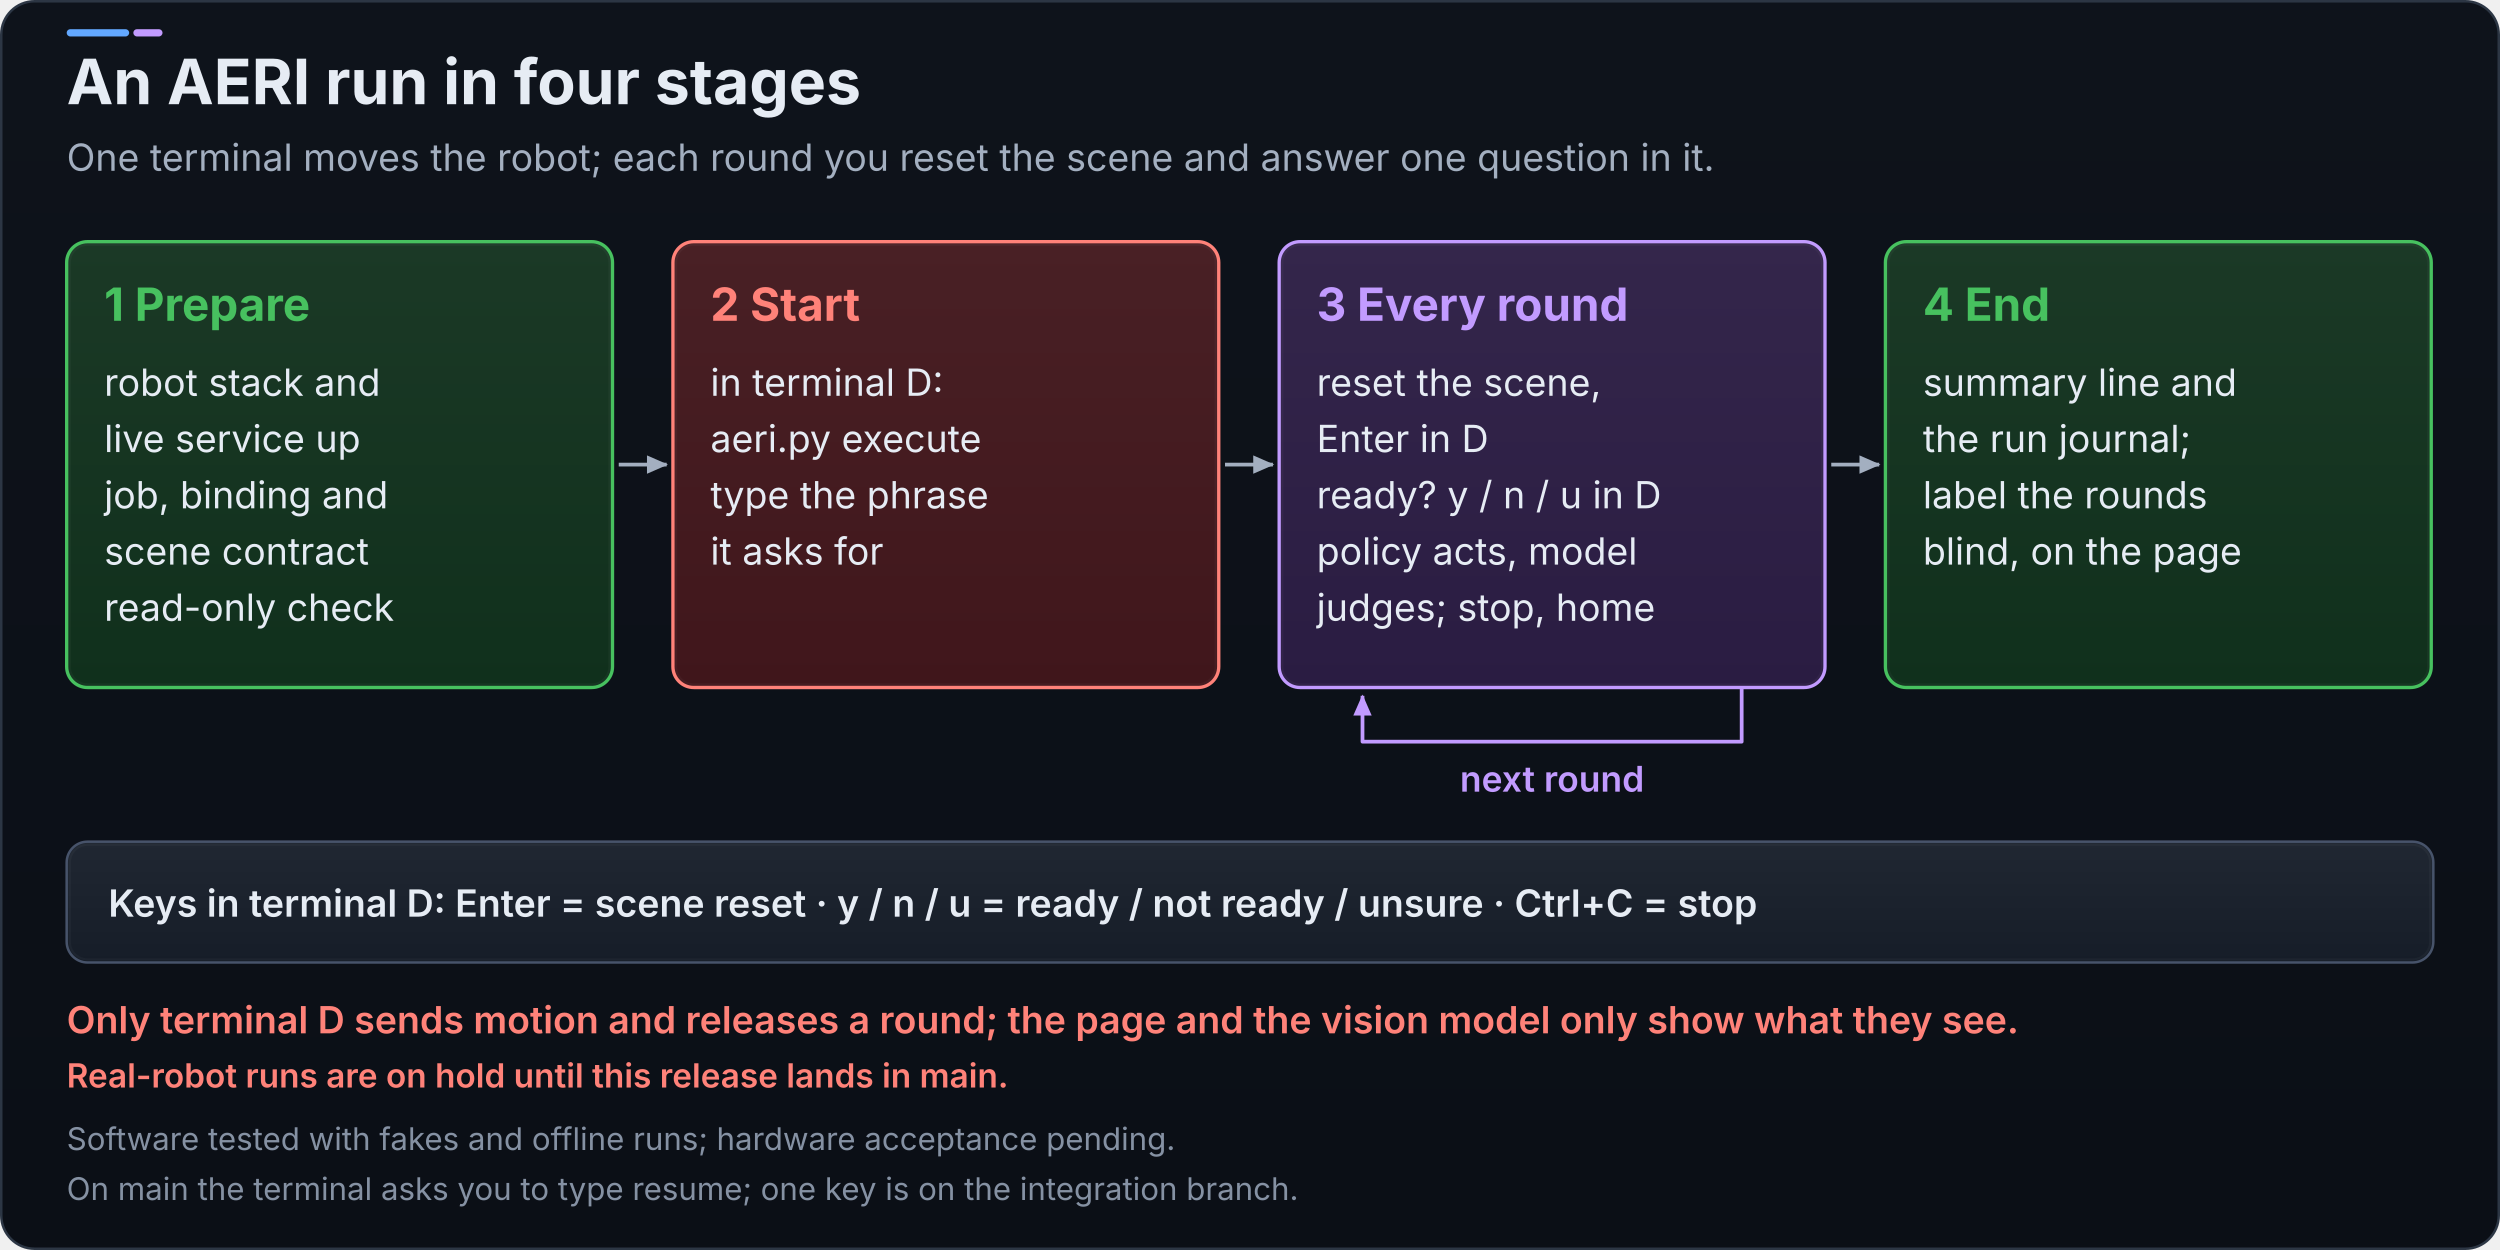
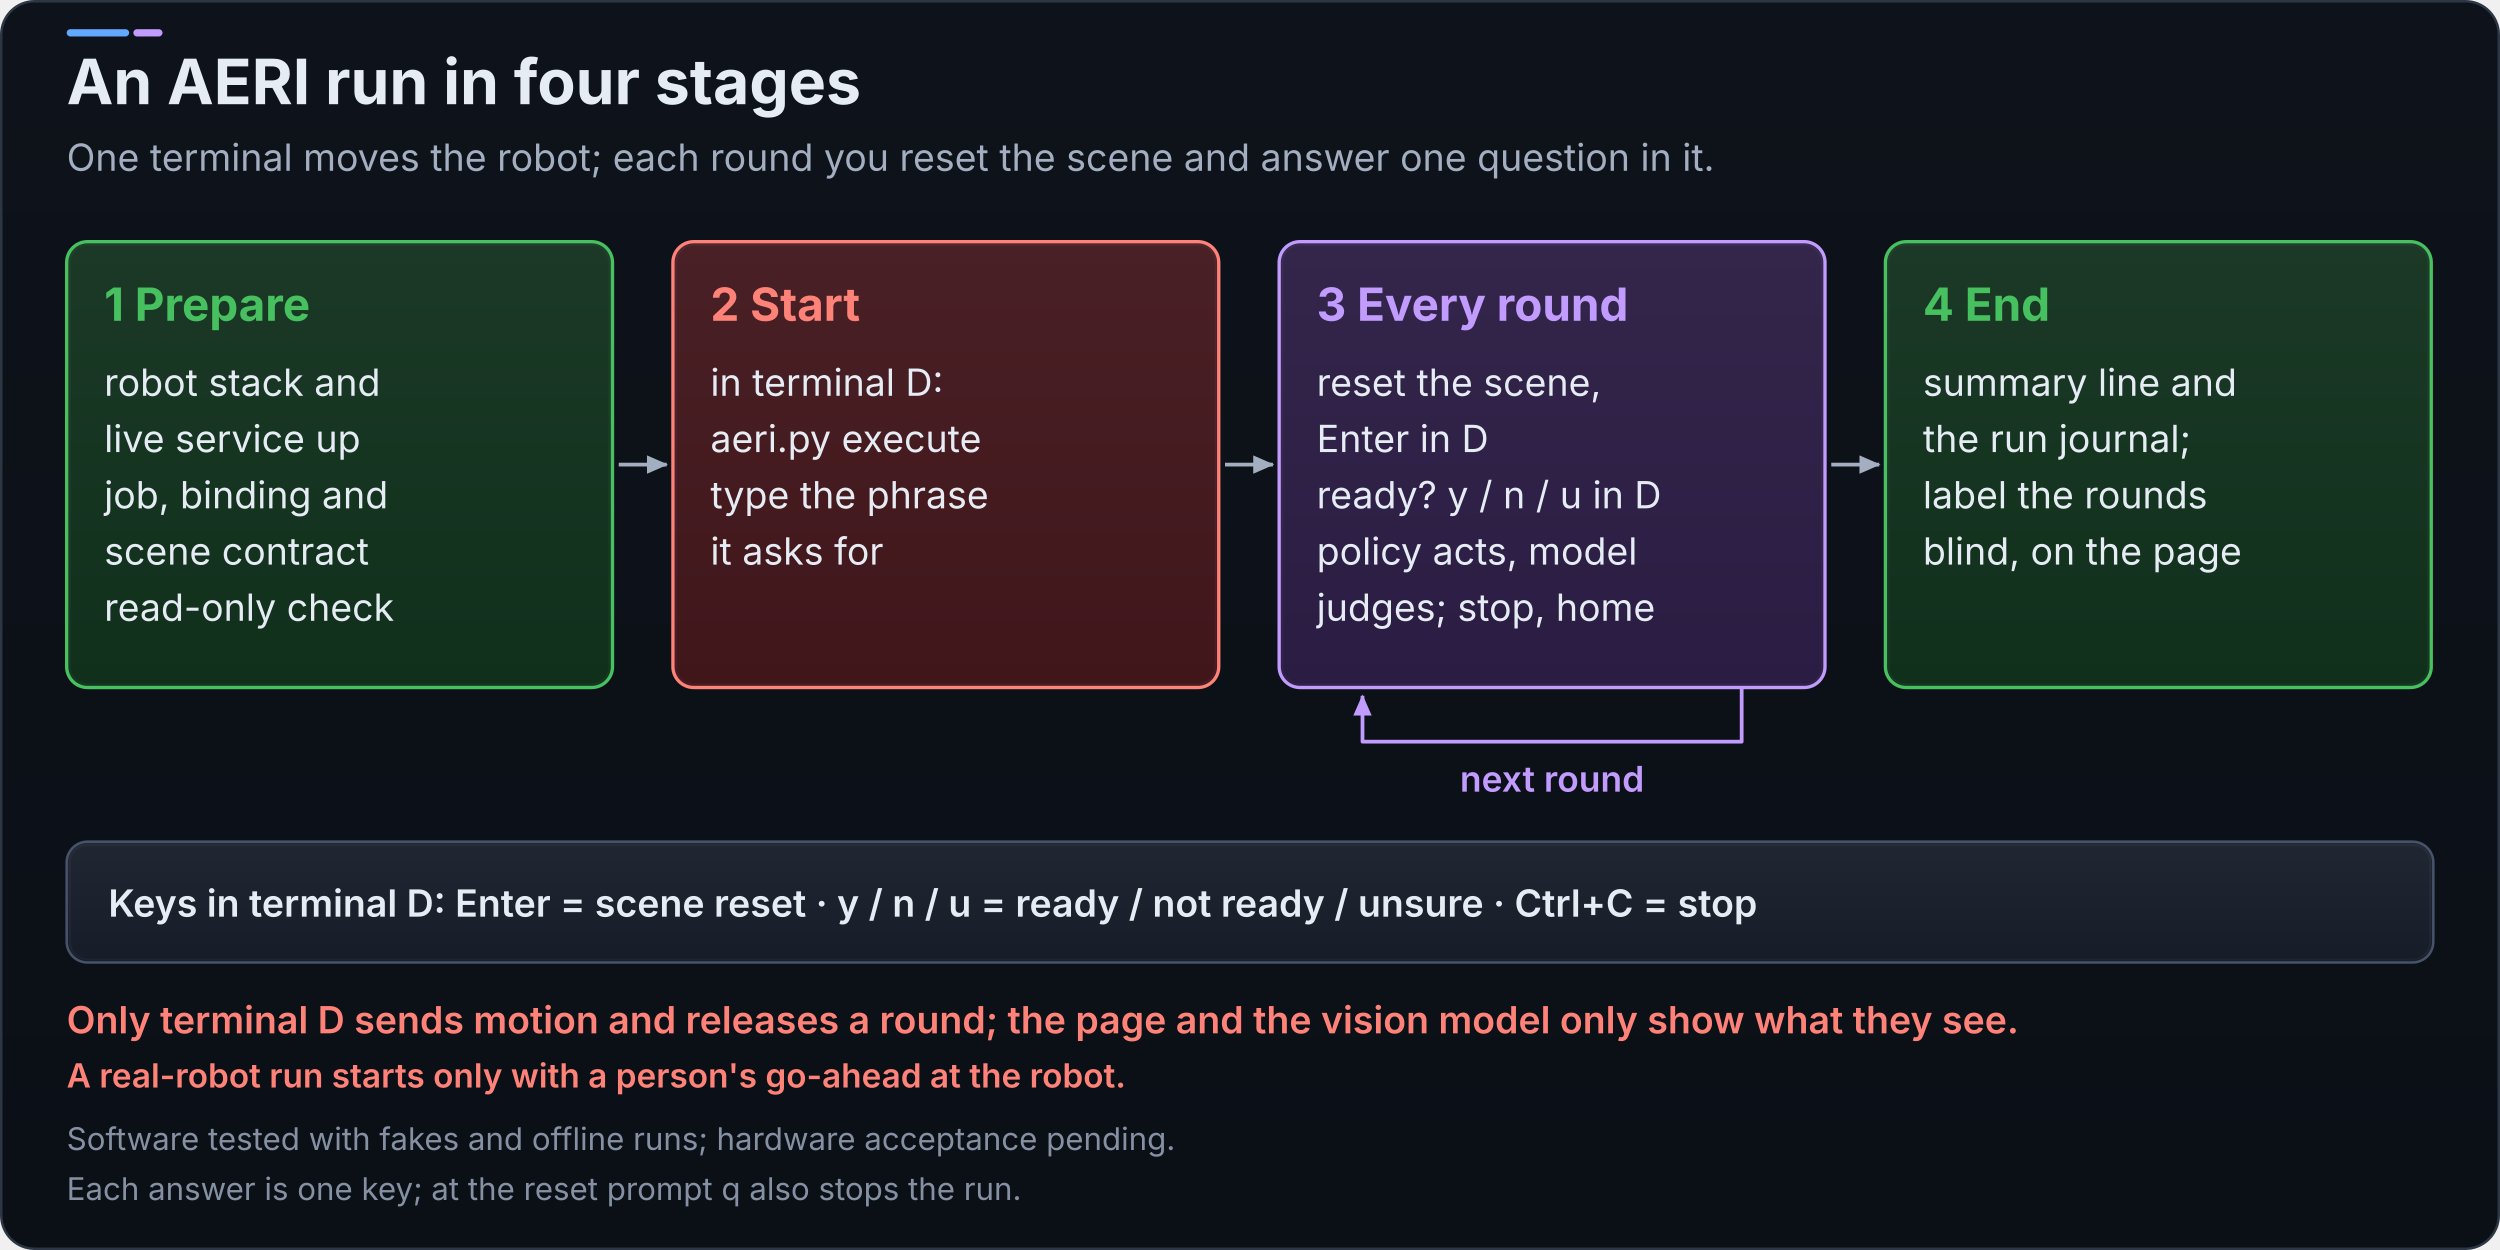
<svg xmlns="http://www.w3.org/2000/svg" viewBox="0 0 1200 600" width="1200" height="600" role="img" aria-labelledby="t d">
  <defs>
    <style>@media (prefers-reduced-motion: reduce) { * { animation: none !important; } }</style>
    <marker id="a_soft" viewBox="0 0 10 10" refX="8.5" refY="5" markerWidth="7" markerHeight="7" orient="auto">
      <path d="M1 1.5 L9 5 L1 8.5 Z" fill="#a3afc0" />
    </marker>
    <marker id="a_system" viewBox="0 0 10 10" refX="8.5" refY="5" markerWidth="7" markerHeight="7" orient="auto">
      <path d="M1 1.5 L9 5 L1 8.5 Z" fill="#c29bff" />
    </marker>
    <linearGradient id="g_box" x1="0" y1="0" x2="0" y2="1">
      <stop offset="0" stop-color="#202732" />
      <stop offset="1" stop-color="#161d28" />
    </linearGradient>
    <linearGradient id="g_danger" x1="0" y1="0" x2="0" y2="1">
      <stop offset="0" stop-color="#492025" />
      <stop offset="1" stop-color="#40161b" />
    </linearGradient>
    <linearGradient id="g_person" x1="0" y1="0" x2="0" y2="1">
      <stop offset="0" stop-color="#1b3926" />
      <stop offset="1" stop-color="#10301c" />
    </linearGradient>
    <linearGradient id="g_system" x1="0" y1="0" x2="0" y2="1">
      <stop offset="0" stop-color="#34264b" />
      <stop offset="1" stop-color="#2a1c42" />
    </linearGradient>
    <linearGradient id="g_panel" x1="0" y1="0" x2="0" y2="1">
      <stop offset="0" stop-color="#0e131b" />
      <stop offset="1" stop-color="#0b0f16" />
    </linearGradient>
  </defs>
  <rect x="0.6" y="0.6" width="1198.8" height="598.8" rx="16" fill="url(#g_panel)" stroke="#2c3644" stroke-width="1.2" />
  <rect x="32" y="14" width="30" height="3.5" rx="1.75" fill="#62a8ff" />
  <rect x="64" y="14" width="14" height="3.5" rx="1.75" fill="#c29bff" />
  <text x="32" y="50" font-family="Inter, -apple-system, 'Segoe UI', Roboto, 'Noto Sans', Helvetica, Arial, sans-serif" font-size="30" font-weight="700" text-anchor="start" fill="#e6ecf4">An AERI run in four stages</text>
  <text x="32" y="82" font-family="Inter, -apple-system, 'Segoe UI', Roboto, 'Noto Sans', Helvetica, Arial, sans-serif" font-size="18" font-weight="400" text-anchor="start" fill="#a3afc0">One terminal moves the robot; each round you reset the scene and answer one question in it.</text>
  <rect x="32" y="116" width="262" height="214" rx="10" fill="url(#g_person)" stroke="#47c15f" stroke-width="1.6" />
  <rect x="33.5" y="117.5" width="259" height="211" rx="8.5" fill="none" stroke="#ffffff" stroke-opacity="0.035" stroke-width="1" />
  <text x="50" y="154" font-family="Inter, -apple-system, 'Segoe UI', Roboto, 'Noto Sans', Helvetica, Arial, sans-serif" font-size="22" font-weight="700" text-anchor="start" fill="#47c15f">1  Prepare</text>
  <text x="50" y="190" font-family="Inter, -apple-system, 'Segoe UI', Roboto, 'Noto Sans', Helvetica, Arial, sans-serif" font-size="18" font-weight="400" text-anchor="start" fill="#e6ecf4">robot stack and</text>
  <text x="50" y="217" font-family="Inter, -apple-system, 'Segoe UI', Roboto, 'Noto Sans', Helvetica, Arial, sans-serif" font-size="18" font-weight="400" text-anchor="start" fill="#e6ecf4">live service up</text>
  <text x="50" y="244" font-family="Inter, -apple-system, 'Segoe UI', Roboto, 'Noto Sans', Helvetica, Arial, sans-serif" font-size="18" font-weight="400" text-anchor="start" fill="#e6ecf4">job, binding and</text>
  <text x="50" y="271" font-family="Inter, -apple-system, 'Segoe UI', Roboto, 'Noto Sans', Helvetica, Arial, sans-serif" font-size="18" font-weight="400" text-anchor="start" fill="#e6ecf4">scene contract</text>
  <text x="50" y="298" font-family="Inter, -apple-system, 'Segoe UI', Roboto, 'Noto Sans', Helvetica, Arial, sans-serif" font-size="18" font-weight="400" text-anchor="start" fill="#e6ecf4">read-only check</text>
  <path d="M297 223.0 L320 223.0" fill="none" stroke="#a3afc0" stroke-width="1.8" stroke-linejoin="round" marker-end="url(#a_soft)" />
  <rect x="323" y="116" width="262" height="214" rx="10" fill="url(#g_danger)" stroke="#ff8279" stroke-width="1.6" />
  <rect x="324.5" y="117.5" width="259" height="211" rx="8.5" fill="none" stroke="#ffffff" stroke-opacity="0.035" stroke-width="1" />
  <text x="341" y="154" font-family="Inter, -apple-system, 'Segoe UI', Roboto, 'Noto Sans', Helvetica, Arial, sans-serif" font-size="22" font-weight="700" text-anchor="start" fill="#ff8279">2  Start</text>
  <text x="341" y="190" font-family="Inter, -apple-system, 'Segoe UI', Roboto, 'Noto Sans', Helvetica, Arial, sans-serif" font-size="18" font-weight="400" text-anchor="start" fill="#e6ecf4">in terminal D:</text>
  <text x="341" y="217" font-family="Inter, -apple-system, 'Segoe UI', Roboto, 'Noto Sans', Helvetica, Arial, sans-serif" font-size="18" font-weight="400" text-anchor="start" fill="#e6ecf4">aeri.py execute</text>
  <text x="341" y="244" font-family="Inter, -apple-system, 'Segoe UI', Roboto, 'Noto Sans', Helvetica, Arial, sans-serif" font-size="18" font-weight="400" text-anchor="start" fill="#e6ecf4">type the phrase</text>
  <text x="341" y="271" font-family="Inter, -apple-system, 'Segoe UI', Roboto, 'Noto Sans', Helvetica, Arial, sans-serif" font-size="18" font-weight="400" text-anchor="start" fill="#e6ecf4">it asks for</text>
  <path d="M588 223.0 L611 223.0" fill="none" stroke="#a3afc0" stroke-width="1.8" stroke-linejoin="round" marker-end="url(#a_soft)" />
  <rect x="614" y="116" width="262" height="214" rx="10" fill="url(#g_system)" stroke="#c29bff" stroke-width="1.6" />
  <rect x="615.5" y="117.5" width="259" height="211" rx="8.5" fill="none" stroke="#ffffff" stroke-opacity="0.035" stroke-width="1" />
  <text x="632" y="154" font-family="Inter, -apple-system, 'Segoe UI', Roboto, 'Noto Sans', Helvetica, Arial, sans-serif" font-size="22" font-weight="700" text-anchor="start" fill="#c29bff">3  Every round</text>
  <text x="632" y="190" font-family="Inter, -apple-system, 'Segoe UI', Roboto, 'Noto Sans', Helvetica, Arial, sans-serif" font-size="18" font-weight="400" text-anchor="start" fill="#e6ecf4">reset the scene,</text>
  <text x="632" y="217" font-family="Inter, -apple-system, 'Segoe UI', Roboto, 'Noto Sans', Helvetica, Arial, sans-serif" font-size="18" font-weight="400" text-anchor="start" fill="#e6ecf4">Enter in D</text>
  <text x="632" y="244" font-family="Inter, -apple-system, 'Segoe UI', Roboto, 'Noto Sans', Helvetica, Arial, sans-serif" font-size="18" font-weight="400" text-anchor="start" fill="#e6ecf4">ready? y / n / u in D</text>
  <text x="632" y="271" font-family="Inter, -apple-system, 'Segoe UI', Roboto, 'Noto Sans', Helvetica, Arial, sans-serif" font-size="18" font-weight="400" text-anchor="start" fill="#e6ecf4">policy acts, model</text>
  <text x="632" y="298" font-family="Inter, -apple-system, 'Segoe UI', Roboto, 'Noto Sans', Helvetica, Arial, sans-serif" font-size="18" font-weight="400" text-anchor="start" fill="#e6ecf4">judges; stop, home</text>
  <path d="M879 223.0 L902 223.0" fill="none" stroke="#a3afc0" stroke-width="1.8" stroke-linejoin="round" marker-end="url(#a_soft)" />
  <rect x="905" y="116" width="262" height="214" rx="10" fill="url(#g_person)" stroke="#47c15f" stroke-width="1.6" />
  <rect x="906.5" y="117.5" width="259" height="211" rx="8.5" fill="none" stroke="#ffffff" stroke-opacity="0.035" stroke-width="1" />
  <text x="923" y="154" font-family="Inter, -apple-system, 'Segoe UI', Roboto, 'Noto Sans', Helvetica, Arial, sans-serif" font-size="22" font-weight="700" text-anchor="start" fill="#47c15f">4  End</text>
  <text x="923" y="190" font-family="Inter, -apple-system, 'Segoe UI', Roboto, 'Noto Sans', Helvetica, Arial, sans-serif" font-size="18" font-weight="400" text-anchor="start" fill="#e6ecf4">summary line and</text>
  <text x="923" y="217" font-family="Inter, -apple-system, 'Segoe UI', Roboto, 'Noto Sans', Helvetica, Arial, sans-serif" font-size="18" font-weight="400" text-anchor="start" fill="#e6ecf4">the run journal;</text>
  <text x="923" y="244" font-family="Inter, -apple-system, 'Segoe UI', Roboto, 'Noto Sans', Helvetica, Arial, sans-serif" font-size="18" font-weight="400" text-anchor="start" fill="#e6ecf4">label the rounds</text>
  <text x="923" y="271" font-family="Inter, -apple-system, 'Segoe UI', Roboto, 'Noto Sans', Helvetica, Arial, sans-serif" font-size="18" font-weight="400" text-anchor="start" fill="#e6ecf4">blind, on the page</text>
  <path d="M836 330 L836 356 L654 356 L654 334" fill="none" stroke="#c29bff" stroke-width="1.8" stroke-linejoin="round" marker-end="url(#a_system)" />
  <text x="745.0" y="380" font-family="Inter, -apple-system, 'Segoe UI', Roboto, 'Noto Sans', Helvetica, Arial, sans-serif" font-size="17" font-weight="600" text-anchor="middle" fill="#c29bff">next round</text>
  <rect x="32" y="404" width="1136" height="58" rx="10" fill="url(#g_box)" stroke="#47536a" stroke-width="1.2" />
  <rect x="33.5" y="405.5" width="1133" height="55" rx="8.5" fill="none" stroke="#ffffff" stroke-opacity="0.035" stroke-width="1" />
  <text x="52" y="440" font-family="Inter, -apple-system, 'Segoe UI', Roboto, 'Noto Sans', Helvetica, Arial, sans-serif" font-size="18" font-weight="600" text-anchor="start" fill="#e6ecf4">Keys in terminal D:  Enter = scene reset  ·  y / n / u = ready / not ready / unsure  ·  Ctrl+C = stop</text>
  <text x="32" y="496" font-family="Inter, -apple-system, 'Segoe UI', Roboto, 'Noto Sans', Helvetica, Arial, sans-serif" font-size="18" font-weight="600" text-anchor="start" fill="#ff8279">Only terminal D sends motion and releases a round; the page and the vision model only show what they see.</text>
-   <text x="32" y="522" font-family="Inter, -apple-system, 'Segoe UI', Roboto, 'Noto Sans', Helvetica, Arial, sans-serif" font-size="16" font-weight="600" text-anchor="start" fill="#ff8279">Real-robot runs are on hold until this release lands in main.</text>
+   <text x="32" y="522" font-family="Inter, -apple-system, 'Segoe UI', Roboto, 'Noto Sans', Helvetica, Arial, sans-serif" font-size="16" font-weight="600" text-anchor="start" fill="#ff8279">A real-robot run starts only with a person's go-ahead at the robot.</text>
  <text x="32" y="552" font-family="Inter, -apple-system, 'Segoe UI', Roboto, 'Noto Sans', Helvetica, Arial, sans-serif" font-size="15" font-weight="400" text-anchor="start" fill="#8591a3">Software tested with fakes and offline runs; hardware acceptance pending.</text>
-   <text x="32" y="576" font-family="Inter, -apple-system, 'Segoe UI', Roboto, 'Noto Sans', Helvetica, Arial, sans-serif" font-size="15" font-weight="400" text-anchor="start" fill="#8591a3">On main the terminal asks you to type resume; one key is on the integration branch.</text>
+   <text x="32" y="576" font-family="Inter, -apple-system, 'Segoe UI', Roboto, 'Noto Sans', Helvetica, Arial, sans-serif" font-size="15" font-weight="400" text-anchor="start" fill="#8591a3">Each answer is one key; at the reset prompt q also stops the run.</text>
</svg>
